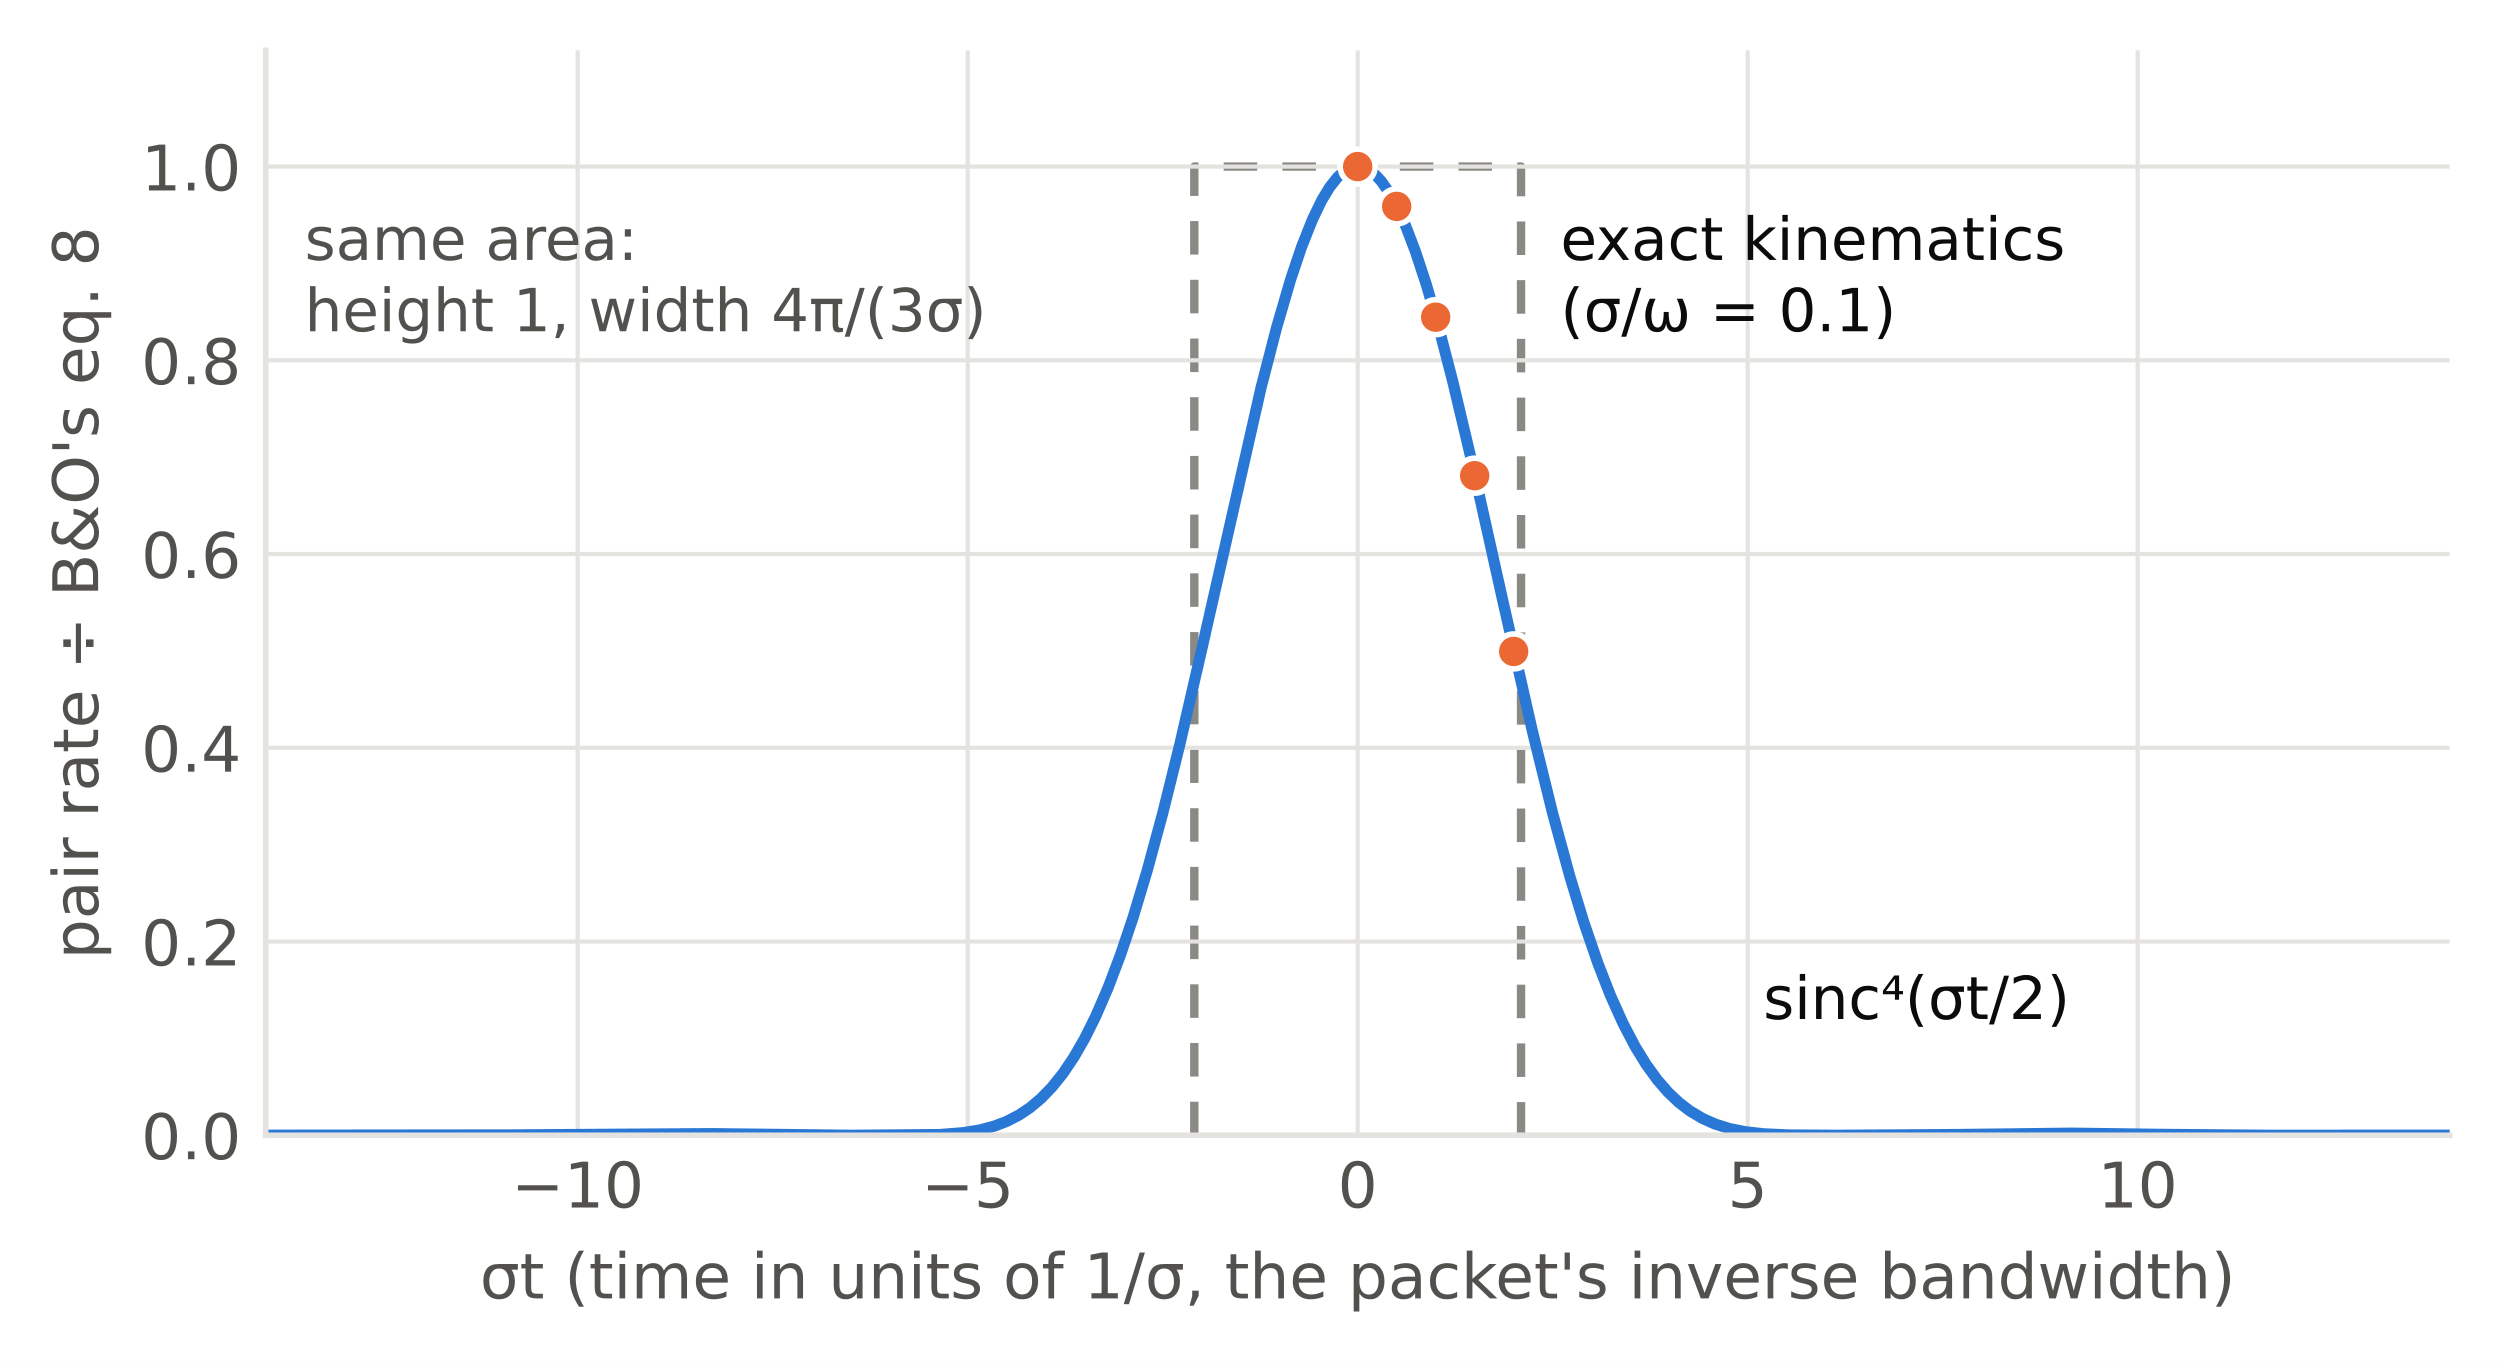
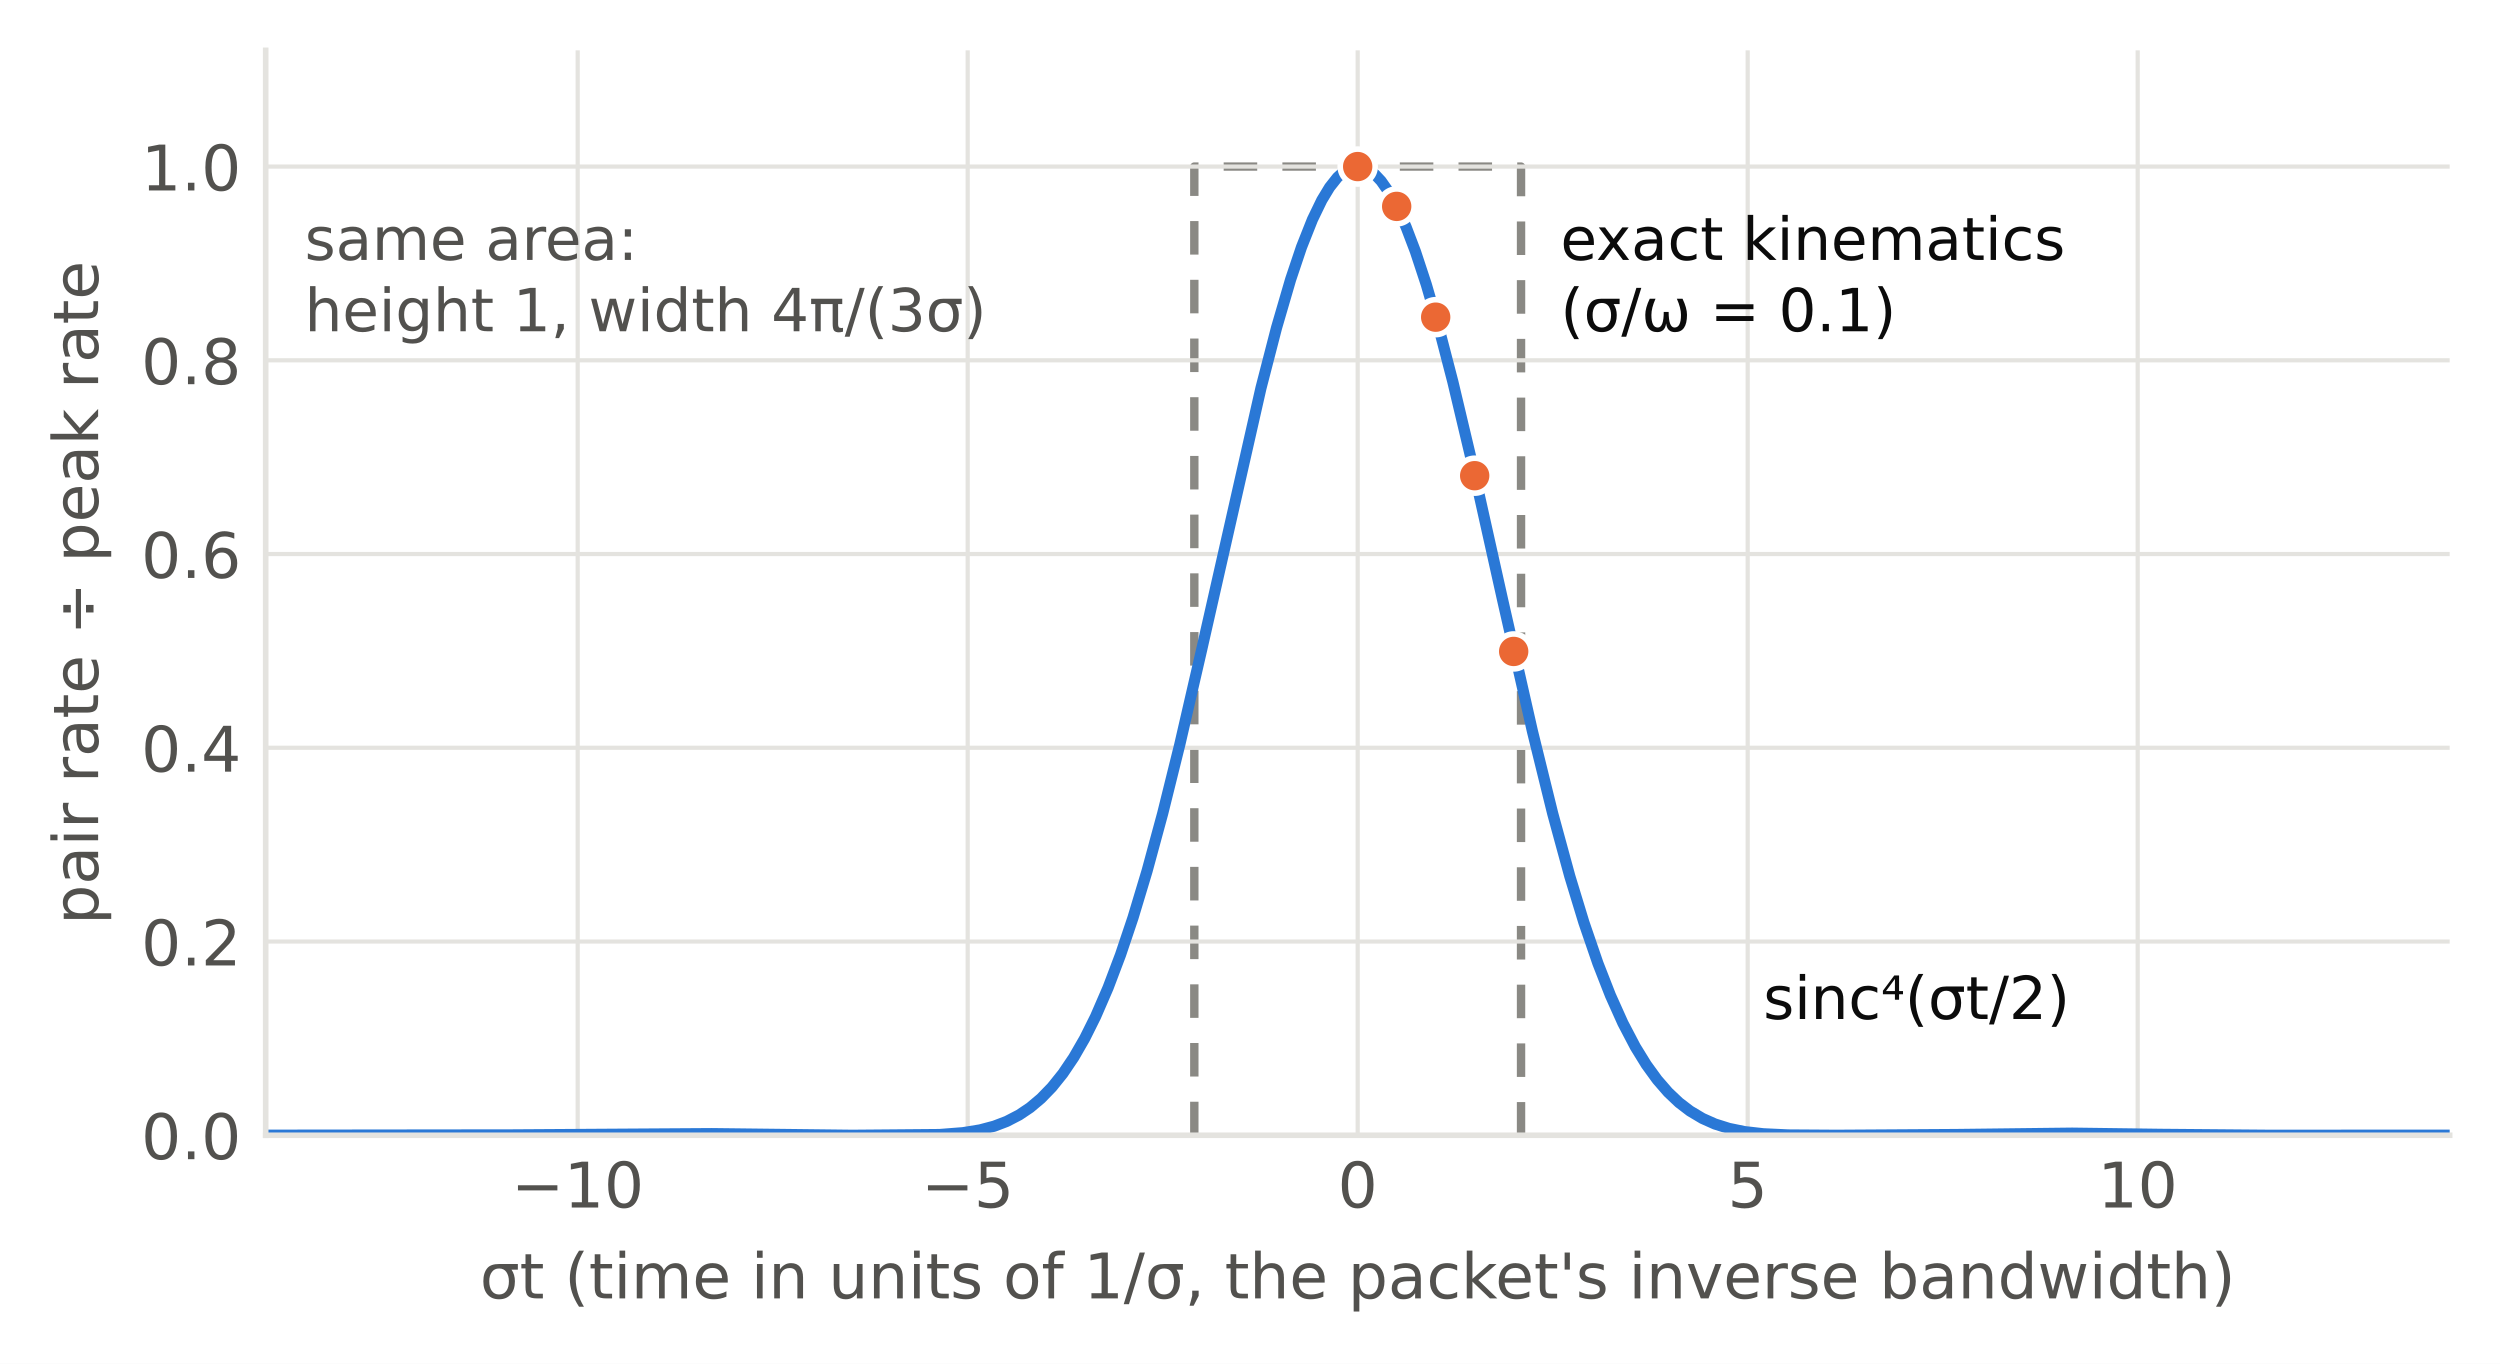
<svg xmlns="http://www.w3.org/2000/svg" xmlns:xlink="http://www.w3.org/1999/xlink" width="357.694pt" height="195.133pt" viewBox="0 0 357.694 195.133" version="1.1">
  <defs>
    <style type="text/css">*{stroke-linejoin: round; stroke-linecap: butt}</style>
  </defs>
  <g id="figure_1">
    <g id="patch_1">
      <path d="M 0 195.133  L 357.694 195.133  L 357.694 0  L 0 0  z " style="fill: #ffffff" />
    </g>
    <g id="axes_1">
      <g id="patch_2">
        <path d="M 38.014 162.432  L 350.494 162.432  L 350.494 7.2  L 38.014 7.2  z " style="fill: #ffffff" />
      </g>
      <g id="line2d_1">
-         <path d="M 170.88 162.432  L 170.88 23.832  L 217.627 23.832  L 217.627 162.432  " clip-path="url(#p5aeb2b58ba)" style="fill: none; stroke-dasharray: 4.8,3.6; stroke-dashoffset: 0; stroke: #8a8984; stroke-width: 1.2" />
+         <path d="M 170.88 162.432  L 170.88 23.832  L 217.627 23.832  L 217.627 162.432  " clip-path="url(#pb4c7e51b21)" style="fill: none; stroke-dasharray: 4.8,3.6; stroke-dashoffset: 0; stroke: #8a8984; stroke-width: 1.2" />
      </g>
      <g id="matplotlib.axis_1">
        <g id="xtick_1">
          <g id="line2d_2">
-             <path d="M 82.654 162.432  L 82.654 7.2  " clip-path="url(#p5aeb2b58ba)" style="fill: none; stroke: #e4e3df; stroke-width: 0.6; stroke-linecap: square" />
+             <path d="M 82.654 162.432  L 82.654 7.2  " clip-path="url(#pb4c7e51b21)" style="fill: none; stroke: #e4e3df; stroke-width: 0.6; stroke-linecap: square" />
          </g>
          <g id="line2d_3" />
          <g id="text_1">
            <text style="font-size: 9px; font-family: 'DejaVu Sans'; text-anchor: middle; fill: #52514e" x="82.654" y="172.77" transform="rotate(-0 82.65352 172.7699)">−10</text>
          </g>
        </g>
        <g id="xtick_2">
          <g id="line2d_4">
-             <path d="M 138.454 162.432  L 138.454 7.2  " clip-path="url(#p5aeb2b58ba)" style="fill: none; stroke: #e4e3df; stroke-width: 0.6; stroke-linecap: square" />
+             <path d="M 138.454 162.432  L 138.454 7.2  " clip-path="url(#pb4c7e51b21)" style="fill: none; stroke: #e4e3df; stroke-width: 0.6; stroke-linecap: square" />
          </g>
          <g id="line2d_5" />
          <g id="text_2">
            <text style="font-size: 9px; font-family: 'DejaVu Sans'; text-anchor: middle; fill: #52514e" x="138.454" y="172.77" transform="rotate(-0 138.4535 172.7699)">−5</text>
          </g>
        </g>
        <g id="xtick_3">
          <g id="line2d_6">
-             <path d="M 194.254 162.432  L 194.254 7.2  " clip-path="url(#p5aeb2b58ba)" style="fill: none; stroke: #e4e3df; stroke-width: 0.6; stroke-linecap: square" />
+             <path d="M 194.254 162.432  L 194.254 7.2  " clip-path="url(#pb4c7e51b21)" style="fill: none; stroke: #e4e3df; stroke-width: 0.6; stroke-linecap: square" />
          </g>
          <g id="line2d_7" />
          <g id="text_3">
            <text style="font-size: 9px; font-family: 'DejaVu Sans'; text-anchor: middle; fill: #52514e" x="194.254" y="172.77" transform="rotate(-0 194.2535 172.7699)">0</text>
          </g>
        </g>
        <g id="xtick_4">
          <g id="line2d_8">
-             <path d="M 250.054 162.432  L 250.054 7.2  " clip-path="url(#p5aeb2b58ba)" style="fill: none; stroke: #e4e3df; stroke-width: 0.6; stroke-linecap: square" />
+             <path d="M 250.054 162.432  L 250.054 7.2  " clip-path="url(#pb4c7e51b21)" style="fill: none; stroke: #e4e3df; stroke-width: 0.6; stroke-linecap: square" />
          </g>
          <g id="line2d_9" />
          <g id="text_4">
            <text style="font-size: 9px; font-family: 'DejaVu Sans'; text-anchor: middle; fill: #52514e" x="250.054" y="172.77" transform="rotate(-0 250.0535 172.7699)">5</text>
          </g>
        </g>
        <g id="xtick_5">
          <g id="line2d_10">
-             <path d="M 305.854 162.432  L 305.854 7.2  " clip-path="url(#p5aeb2b58ba)" style="fill: none; stroke: #e4e3df; stroke-width: 0.6; stroke-linecap: square" />
+             <path d="M 305.854 162.432  L 305.854 7.2  " clip-path="url(#pb4c7e51b21)" style="fill: none; stroke: #e4e3df; stroke-width: 0.6; stroke-linecap: square" />
          </g>
          <g id="line2d_11" />
          <g id="text_5">
            <text style="font-size: 9px; font-family: 'DejaVu Sans'; text-anchor: middle; fill: #52514e" x="305.854" y="172.77" transform="rotate(-0 305.8535 172.7699)">10</text>
          </g>
        </g>
        <g id="text_6">
          <text style="font-size: 9px; font-family: 'DejaVu Sans'; text-anchor: middle; fill: #52514e" x="194.254" y="185.771" transform="rotate(-0 194.2535 185.7706)">σt (time in units of 1/σ, the packet's inverse bandwidth)</text>
        </g>
      </g>
      <g id="matplotlib.axis_2">
        <g id="ytick_1">
          <g id="line2d_12">
-             <path d="M 38.014 162.432  L 350.494 162.432  " clip-path="url(#p5aeb2b58ba)" style="fill: none; stroke: #e4e3df; stroke-width: 0.6; stroke-linecap: square" />
+             <path d="M 38.014 162.432  L 350.494 162.432  " clip-path="url(#pb4c7e51b21)" style="fill: none; stroke: #e4e3df; stroke-width: 0.6; stroke-linecap: square" />
          </g>
          <g id="line2d_13" />
          <g id="text_7">
            <text style="font-size: 9px; font-family: 'DejaVu Sans'; text-anchor: end; fill: #52514e" x="34.514" y="165.851" transform="rotate(-0 34.51352 165.8509)">0.0</text>
          </g>
        </g>
        <g id="ytick_2">
          <g id="line2d_14">
-             <path d="M 38.014 134.712  L 350.494 134.712  " clip-path="url(#p5aeb2b58ba)" style="fill: none; stroke: #e4e3df; stroke-width: 0.6; stroke-linecap: square" />
+             <path d="M 38.014 134.712  L 350.494 134.712  " clip-path="url(#pb4c7e51b21)" style="fill: none; stroke: #e4e3df; stroke-width: 0.6; stroke-linecap: square" />
          </g>
          <g id="line2d_15" />
          <g id="text_8">
            <text style="font-size: 9px; font-family: 'DejaVu Sans'; text-anchor: end; fill: #52514e" x="34.514" y="138.131" transform="rotate(-0 34.51352 138.1309)">0.2</text>
          </g>
        </g>
        <g id="ytick_3">
          <g id="line2d_16">
-             <path d="M 38.014 106.992  L 350.494 106.992  " clip-path="url(#p5aeb2b58ba)" style="fill: none; stroke: #e4e3df; stroke-width: 0.6; stroke-linecap: square" />
+             <path d="M 38.014 106.992  L 350.494 106.992  " clip-path="url(#pb4c7e51b21)" style="fill: none; stroke: #e4e3df; stroke-width: 0.6; stroke-linecap: square" />
          </g>
          <g id="line2d_17" />
          <g id="text_9">
            <text style="font-size: 9px; font-family: 'DejaVu Sans'; text-anchor: end; fill: #52514e" x="34.514" y="110.411" transform="rotate(-0 34.51352 110.4109)">0.4</text>
          </g>
        </g>
        <g id="ytick_4">
          <g id="line2d_18">
-             <path d="M 38.014 79.272  L 350.494 79.272  " clip-path="url(#p5aeb2b58ba)" style="fill: none; stroke: #e4e3df; stroke-width: 0.6; stroke-linecap: square" />
+             <path d="M 38.014 79.272  L 350.494 79.272  " clip-path="url(#pb4c7e51b21)" style="fill: none; stroke: #e4e3df; stroke-width: 0.6; stroke-linecap: square" />
          </g>
          <g id="line2d_19" />
          <g id="text_10">
            <text style="font-size: 9px; font-family: 'DejaVu Sans'; text-anchor: end; fill: #52514e" x="34.514" y="82.691" transform="rotate(-0 34.51352 82.69094)">0.6</text>
          </g>
        </g>
        <g id="ytick_5">
          <g id="line2d_20">
-             <path d="M 38.014 51.552  L 350.494 51.552  " clip-path="url(#p5aeb2b58ba)" style="fill: none; stroke: #e4e3df; stroke-width: 0.6; stroke-linecap: square" />
+             <path d="M 38.014 51.552  L 350.494 51.552  " clip-path="url(#pb4c7e51b21)" style="fill: none; stroke: #e4e3df; stroke-width: 0.6; stroke-linecap: square" />
          </g>
          <g id="line2d_21" />
          <g id="text_11">
            <text style="font-size: 9px; font-family: 'DejaVu Sans'; text-anchor: end; fill: #52514e" x="34.514" y="54.971" transform="rotate(-0 34.51352 54.97095)">0.8</text>
          </g>
        </g>
        <g id="ytick_6">
          <g id="line2d_22">
-             <path d="M 38.014 23.832  L 350.494 23.832  " clip-path="url(#p5aeb2b58ba)" style="fill: none; stroke: #e4e3df; stroke-width: 0.6; stroke-linecap: square" />
+             <path d="M 38.014 23.832  L 350.494 23.832  " clip-path="url(#pb4c7e51b21)" style="fill: none; stroke: #e4e3df; stroke-width: 0.6; stroke-linecap: square" />
          </g>
          <g id="line2d_23" />
          <g id="text_12">
            <text style="font-size: 9px; font-family: 'DejaVu Sans'; text-anchor: end; fill: #52514e" x="34.514" y="27.251" transform="rotate(-0 34.51352 27.25095)">1.0</text>
          </g>
        </g>
        <g id="text_13">
-           <text style="font-size: 9px; font-family: 'DejaVu Sans'; text-anchor: middle; fill: #52514e" x="14.039" y="84.816" transform="rotate(-90 14.03859 84.816)">pair rate ÷ B&amp;O's eq. 8</text>
+           <text style="font-size: 9px; font-family: 'DejaVu Sans'; text-anchor: middle; fill: #52514e" x="14.039" y="84.816" transform="rotate(-90 14.03859 84.816)">pair rate ÷ peak rate</text>
        </g>
      </g>
      <g id="line2d_24">
-         <path d="M 38.014 162.421  L 73.279 162.378  L 101.849 162.196  L 121.937 162.432  L 134.436 162.326  L 137.784 162.064  L 140.239 161.663  L 142.248 161.13  L 144.034 160.45  L 145.819 159.525  L 147.382 158.475  L 148.944 157.162  L 150.506 155.55  L 152.069 153.604  L 153.631 151.29  L 155.194 148.578  L 156.756 145.444  L 158.542 141.319  L 160.327 136.601  L 162.113 131.285  L 164.122 124.611  L 166.354 116.389  L 168.809 106.495  L 171.934 92.942  L 180.415 55.525  L 182.647 46.886  L 184.656 40  L 186.218 35.352  L 187.781 31.41  L 189.12 28.643  L 190.236 26.797  L 191.352 25.386  L 192.245 24.579  L 193.138 24.063  L 194.03 23.841  L 194.923 23.915  L 195.816 24.284  L 196.709 24.946  L 197.602 25.897  L 198.718 27.484  L 199.834 29.5  L 201.173 32.46  L 202.512 35.975  L 204.074 40.717  L 205.86 46.886  L 207.869 54.622  L 210.547 65.908  L 215.011 85.924  L 219.252 104.615  L 222.154 116.389  L 224.609 125.388  L 226.618 131.982  L 228.626 137.836  L 230.412 142.406  L 232.198 146.384  L 233.983 149.791  L 235.546 152.329  L 237.108 154.481  L 238.67 156.28  L 240.233 157.759  L 241.795 158.955  L 243.581 160.021  L 245.366 160.817  L 247.375 161.452  L 249.607 161.91  L 252.286 162.218  L 255.857 162.386  L 262.776 162.432  L 279.962 162.323  L 296.479 162.128  L 309.202 162.299  L 324.379 162.428  L 350.494 162.421  L 350.494 162.421  " clip-path="url(#p5aeb2b58ba)" style="fill: none; stroke: #2a78d6; stroke-width: 1.6; stroke-linecap: square" />
+         <path d="M 38.014 162.421  L 73.279 162.378  L 101.849 162.196  L 121.937 162.432  L 134.436 162.326  L 137.784 162.064  L 140.239 161.663  L 142.248 161.13  L 144.034 160.45  L 145.819 159.525  L 147.382 158.475  L 148.944 157.162  L 150.506 155.55  L 152.069 153.604  L 153.631 151.29  L 155.194 148.578  L 156.756 145.444  L 158.542 141.319  L 160.327 136.601  L 162.113 131.285  L 164.122 124.611  L 166.354 116.389  L 168.809 106.495  L 171.934 92.942  L 180.415 55.525  L 182.647 46.886  L 184.656 40  L 186.218 35.352  L 187.781 31.41  L 189.12 28.643  L 190.236 26.797  L 191.352 25.386  L 192.245 24.579  L 193.138 24.063  L 194.03 23.841  L 194.923 23.915  L 195.816 24.284  L 196.709 24.946  L 197.602 25.897  L 198.718 27.484  L 199.834 29.5  L 201.173 32.46  L 202.512 35.975  L 204.074 40.717  L 205.86 46.886  L 207.869 54.622  L 210.547 65.908  L 215.011 85.924  L 219.252 104.615  L 222.154 116.389  L 224.609 125.388  L 226.618 131.982  L 228.626 137.836  L 230.412 142.406  L 232.198 146.384  L 233.983 149.791  L 235.546 152.329  L 237.108 154.481  L 238.67 156.28  L 240.233 157.759  L 241.795 158.955  L 243.581 160.021  L 245.366 160.817  L 247.375 161.452  L 249.607 161.91  L 252.286 162.218  L 255.857 162.386  L 262.776 162.432  L 279.962 162.323  L 296.479 162.128  L 309.202 162.299  L 324.379 162.428  L 350.494 162.421  L 350.494 162.421  " clip-path="url(#pb4c7e51b21)" style="fill: none; stroke: #2a78d6; stroke-width: 1.6; stroke-linecap: square" />
      </g>
      <g id="patch_3">
        <path d="M 38.014 162.432  L 38.014 7.2  " style="fill: none; stroke: #e4e3df; stroke-width: 0.8; stroke-linejoin: miter; stroke-linecap: square" />
      </g>
      <g id="patch_4">
        <path d="M 38.014 162.432  L 350.494 162.432  " style="fill: none; stroke: #e4e3df; stroke-width: 0.8; stroke-linejoin: miter; stroke-linecap: square" />
      </g>
      <g id="line2d_25">
        <defs>
-           <path id="mc3b836c7cb" d="M 0 2.5  C 0.663 2.5 1.299 2.237 1.768 1.768  C 2.237 1.299 2.5 0.663 2.5 0  C 2.5 -0.663 2.237 -1.299 1.768 -1.768  C 1.299 -2.237 0.663 -2.5 0 -2.5  C -0.663 -2.5 -1.299 -2.237 -1.768 -1.768  C -2.237 -1.299 -2.5 -0.663 -2.5 0  C -2.5 0.663 -2.237 1.299 -1.768 1.768  C -1.299 2.237 -0.663 2.5 0 2.5  z " style="stroke: #ffffff; stroke-width: 0.8" />
+           <path id="m5a55719142" d="M 0 2.5  C 0.663 2.5 1.299 2.237 1.768 1.768  C 2.237 1.299 2.5 0.663 2.5 0  C 2.5 -0.663 2.237 -1.299 1.768 -1.768  C 1.299 -2.237 0.663 -2.5 0 -2.5  C -0.663 -2.5 -1.299 -2.237 -1.768 -1.768  C -2.237 -1.299 -2.5 -0.663 -2.5 0  C -2.5 0.663 -2.237 1.299 -1.768 1.768  C -1.299 2.237 -0.663 2.5 0 2.5  z " style="stroke: #ffffff; stroke-width: 0.8" />
        </defs>
-         <g clip-path="url(#p5aeb2b58ba)">
-           <use xlink:href="#mc3b836c7cb" x="194.254" y="23.832" style="fill: #eb6834; stroke: #ffffff; stroke-width: 0.8" />
-           <use xlink:href="#mc3b836c7cb" x="199.834" y="29.53" style="fill: #eb6834; stroke: #ffffff; stroke-width: 0.8" />
-           <use xlink:href="#mc3b836c7cb" x="205.414" y="45.38" style="fill: #eb6834; stroke: #ffffff; stroke-width: 0.8" />
-           <use xlink:href="#mc3b836c7cb" x="210.994" y="68.062" style="fill: #eb6834; stroke: #ffffff; stroke-width: 0.8" />
-           <use xlink:href="#mc3b836c7cb" x="216.574" y="93.207" style="fill: #eb6834; stroke: #ffffff; stroke-width: 0.8" />
+         <g clip-path="url(#pb4c7e51b21)">
+           <use xlink:href="#m5a55719142" x="194.254" y="23.832" style="fill: #eb6834; stroke: #ffffff; stroke-width: 0.8" />
+           <use xlink:href="#m5a55719142" x="199.834" y="29.53" style="fill: #eb6834; stroke: #ffffff; stroke-width: 0.8" />
+           <use xlink:href="#m5a55719142" x="205.414" y="45.38" style="fill: #eb6834; stroke: #ffffff; stroke-width: 0.8" />
+           <use xlink:href="#m5a55719142" x="210.994" y="68.062" style="fill: #eb6834; stroke: #ffffff; stroke-width: 0.8" />
+           <use xlink:href="#m5a55719142" x="216.574" y="93.207" style="fill: #eb6834; stroke: #ffffff; stroke-width: 0.8" />
        </g>
      </g>
      <g id="text_14">
        <text style="font-size: 8.5px; font-family: 'DejaVu Sans'; fill: #0b0b0b" transform="translate(223.2695 37.19234)">exact kinematics</text>
        <text style="font-size: 8.5px; font-family: 'DejaVu Sans'; fill: #0b0b0b" transform="translate(223.2695 47.394)">(σ/ω = 0.1)</text>
      </g>
      <g id="text_15">
        <text style="font-size: 8.5px; font-family: 'DejaVu Sans'; fill: #52514e" transform="translate(43.59352 37.19168)">same area:</text>
        <text style="font-size: 8.5px; font-family: 'DejaVu Sans'; fill: #52514e" transform="translate(43.59352 47.394)">height 1, width 4π/(3σ)</text>
      </g>
      <g id="text_16">
        <text style="font-size: 8.5px; font-family: 'DejaVu Sans'; text-anchor: start; fill: #0b0b0b" x="252.286" y="145.8" transform="rotate(-0 252.2855 145.8)">sinc⁴(σt/2)</text>
      </g>
    </g>
  </g>
  <defs>
-     <clipPath id="p5aeb2b58ba">
+     <clipPath id="pb4c7e51b21">
      <rect x="38.014" y="7.2" width="312.48" height="155.232" />
    </clipPath>
  </defs>
</svg>
